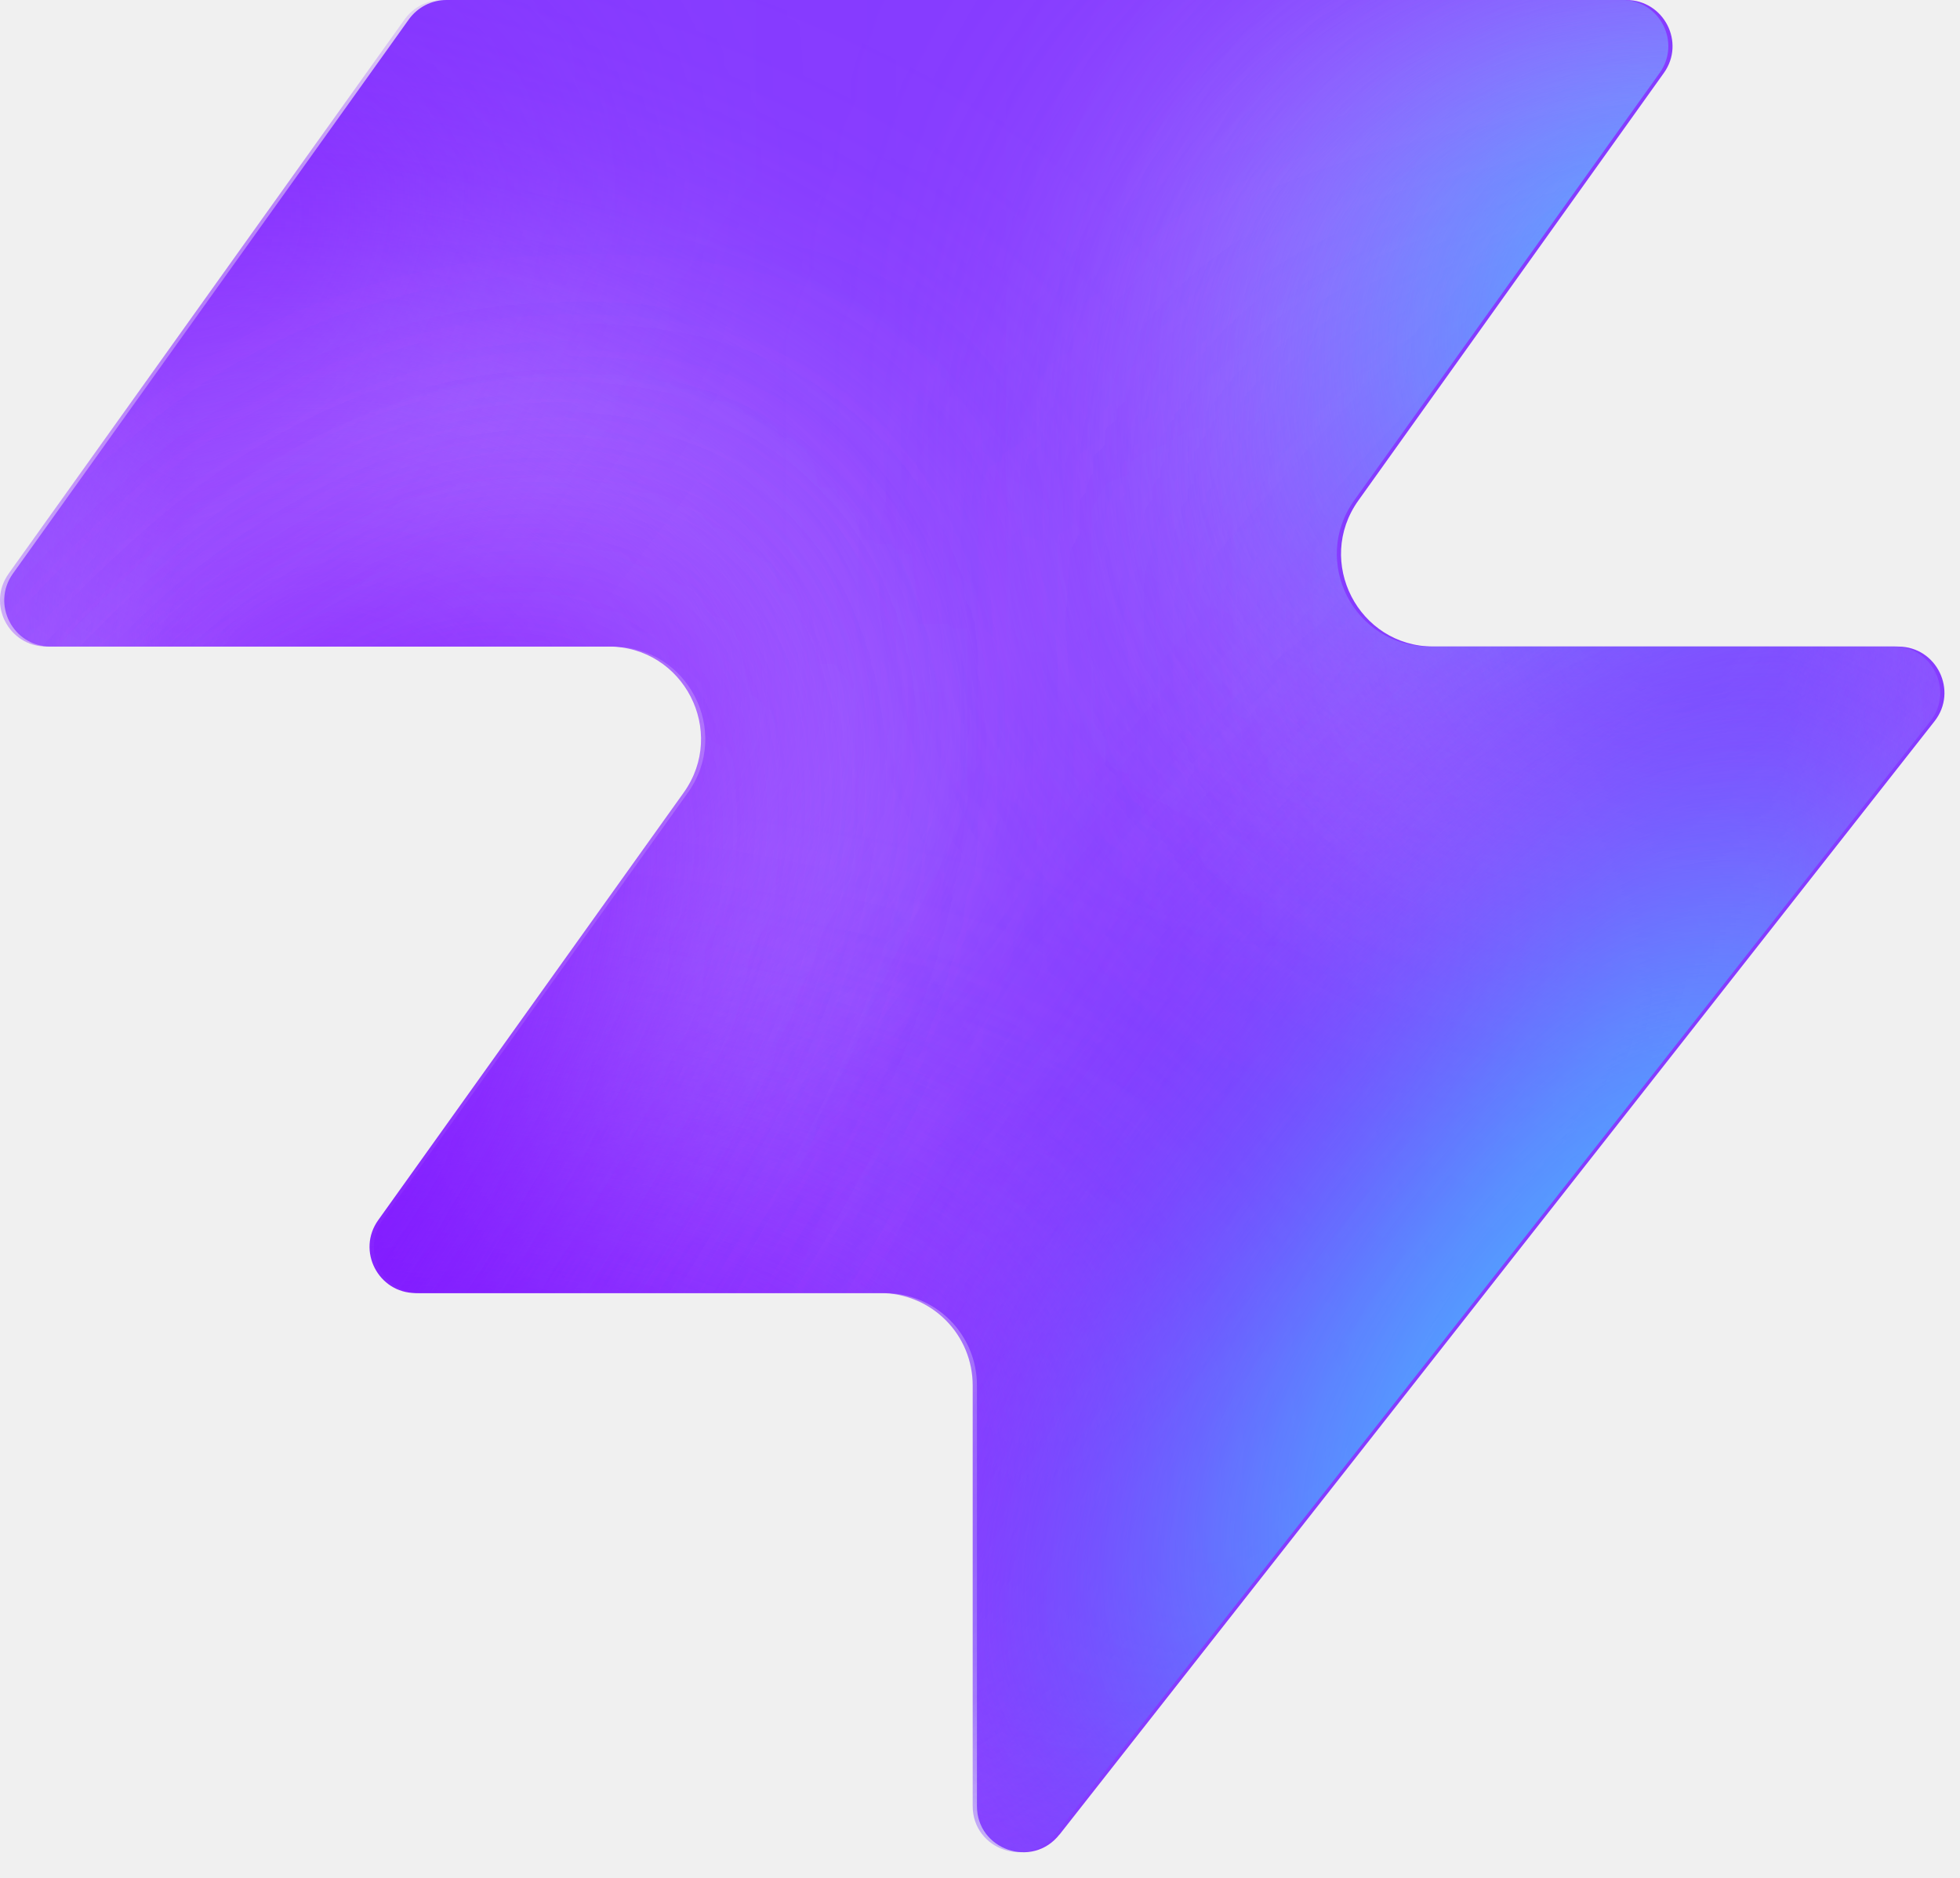
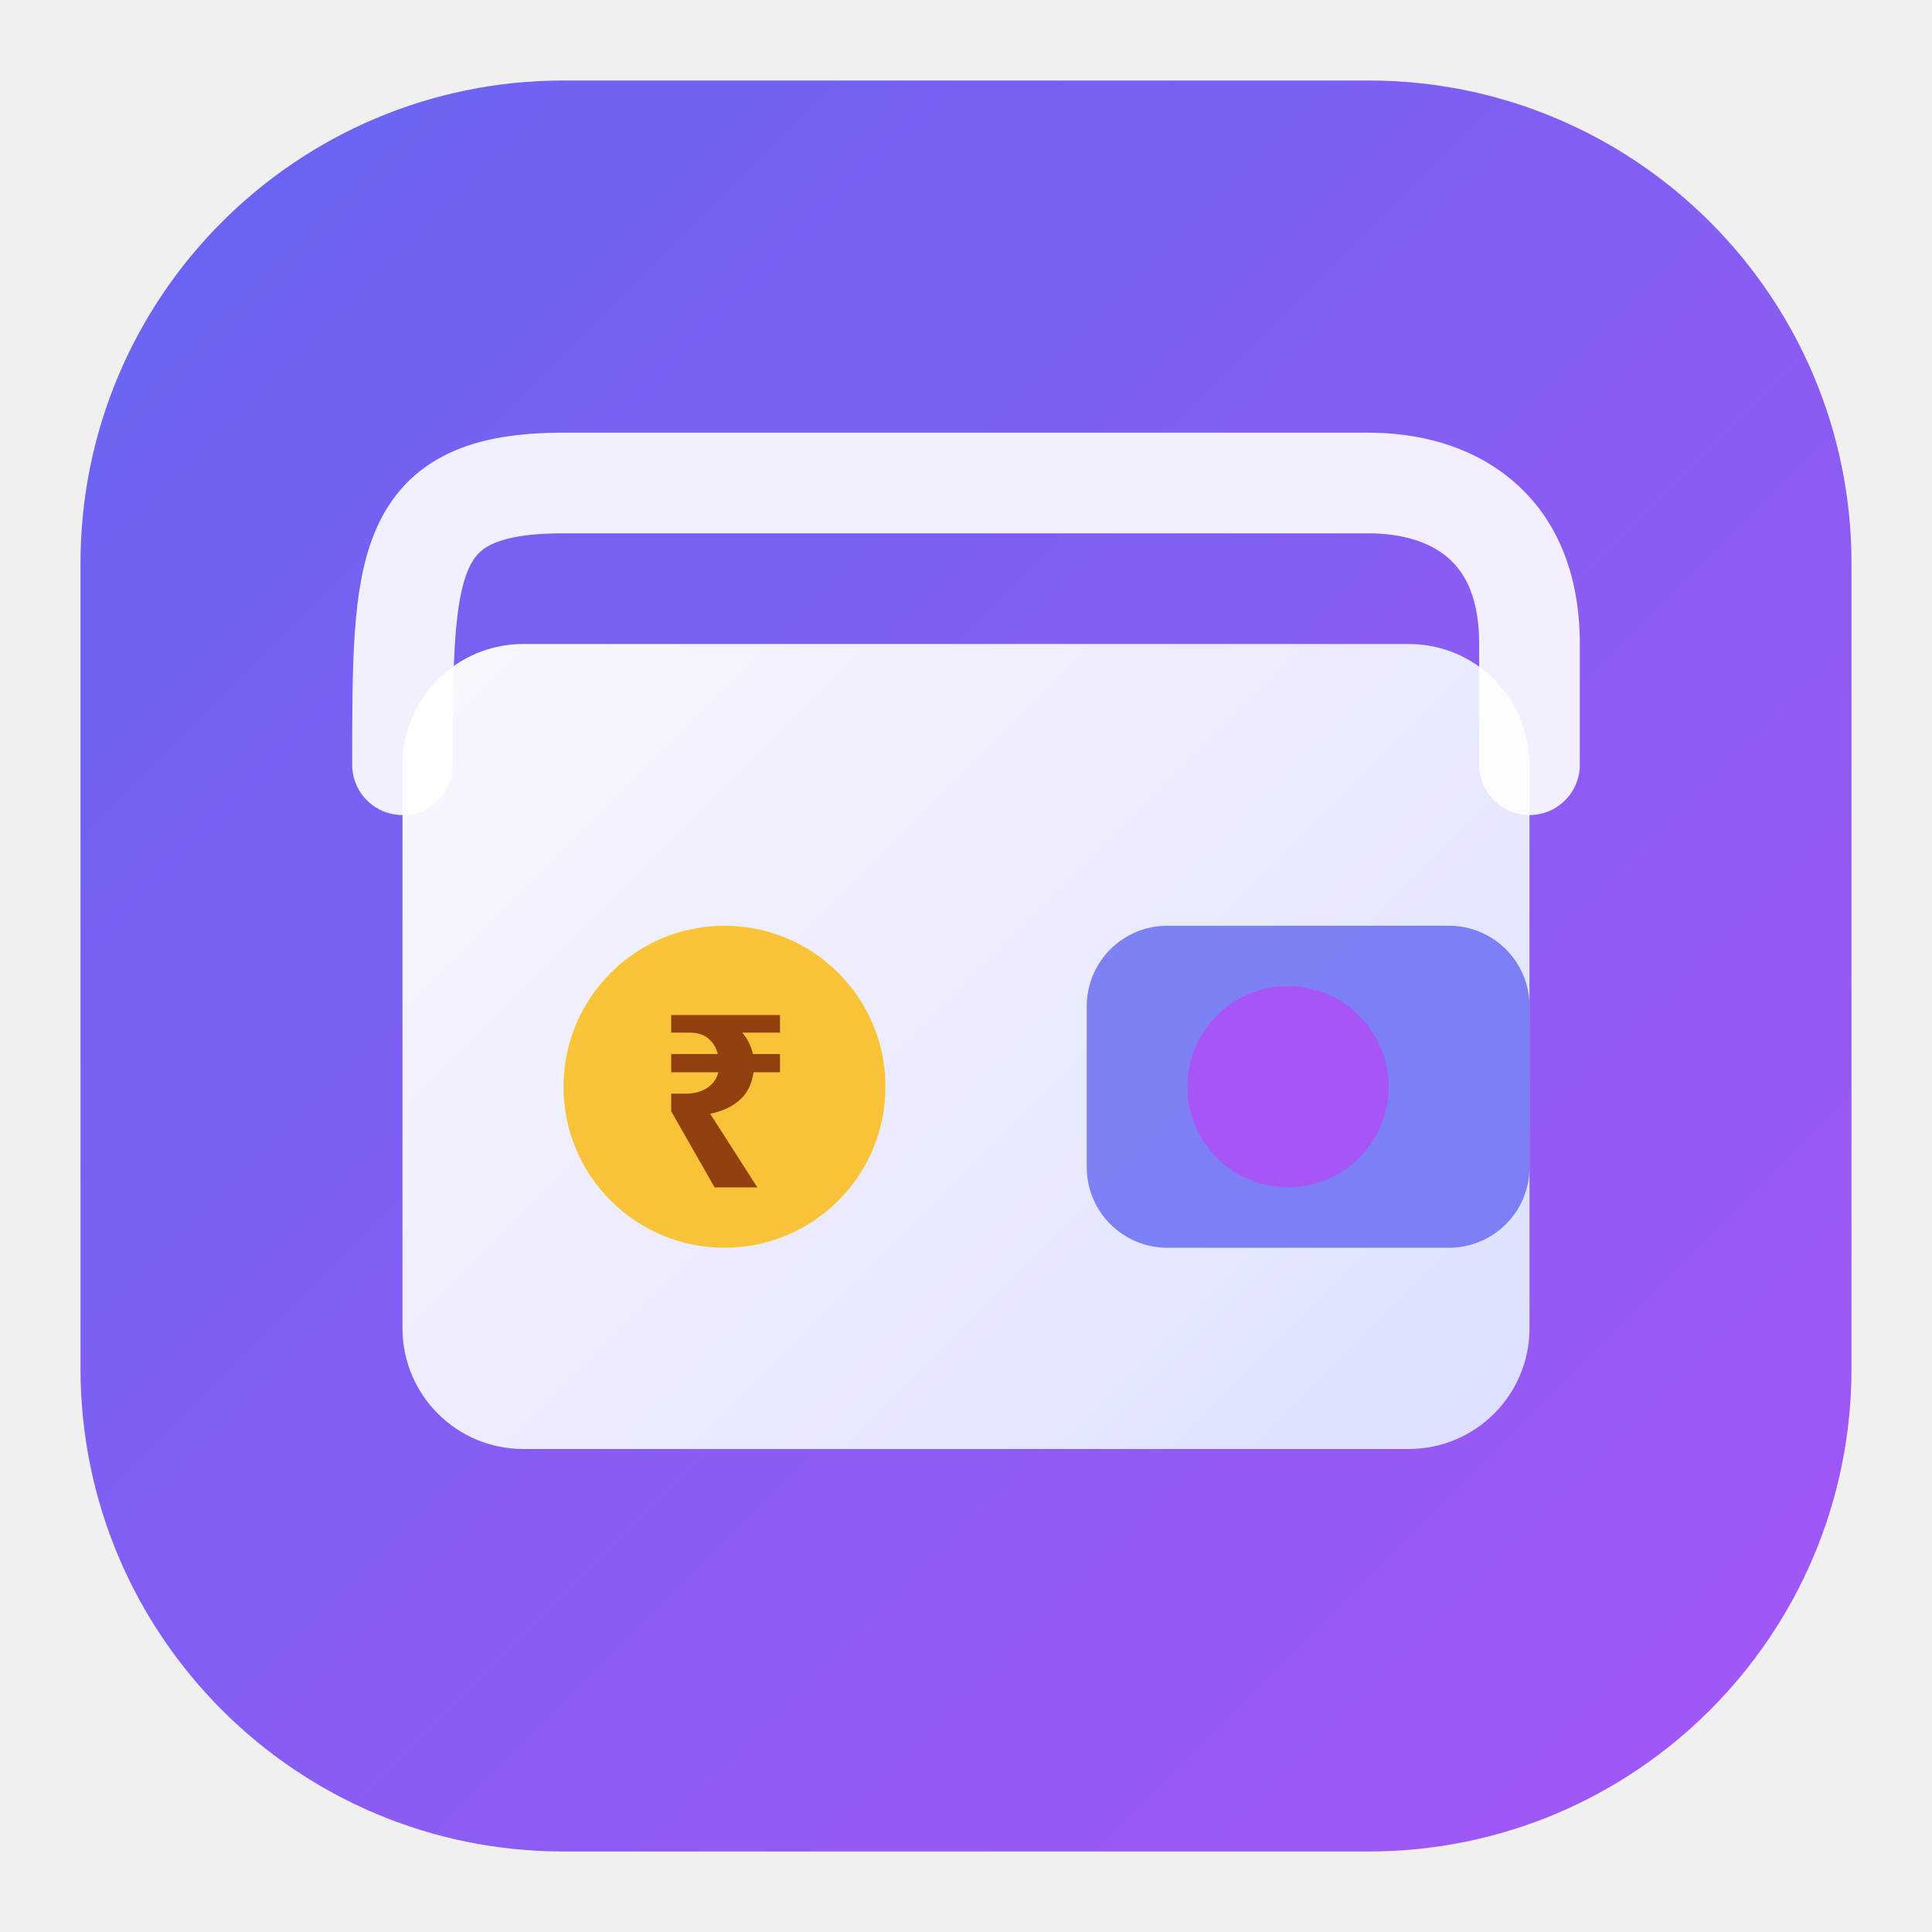
- <svg xmlns="http://www.w3.org/2000/svg" width="48" height="46" fill="none" viewBox="0 0 48 46">
-   <path fill="#863bff" d="M25.946 44.938c-.664.845-2.021.375-2.021-.698V33.937a2.26 2.26 0 0 0-2.262-2.262H10.287c-.92 0-1.456-1.04-.92-1.788l7.48-10.471c1.07-1.497 0-3.578-1.842-3.578H1.237c-.92 0-1.456-1.04-.92-1.788L10.013.474c.214-.297.556-.474.92-.474h28.894c.92 0 1.456 1.04.92 1.788l-7.48 10.471c-1.07 1.498 0 3.579 1.842 3.579h11.377c.943 0 1.473 1.088.89 1.83L25.947 44.94z" style="fill:#863bff;fill:color(display-p3 .525 .23 1);fill-opacity:1" />
-   <mask id="a" width="48" height="46" x="0" y="0" maskUnits="userSpaceOnUse" style="mask-type:alpha">
-     <path fill="#000" d="M25.842 44.938c-.664.844-2.021.375-2.021-.698V33.937a2.26 2.26 0 0 0-2.262-2.262H10.183c-.92 0-1.456-1.04-.92-1.788l7.48-10.471c1.07-1.498 0-3.579-1.842-3.579H1.133c-.92 0-1.456-1.04-.92-1.787L9.91.473c.214-.297.556-.474.92-.474h28.894c.92 0 1.456 1.04.92 1.788l-7.48 10.471c-1.07 1.498 0 3.578 1.842 3.578h11.377c.943 0 1.473 1.088.89 1.832L25.843 44.94z" style="fill:#000;fill-opacity:1" />
-   </mask>
-   <g mask="url(#a)">
-     <g filter="url(#b)">
-       <ellipse cx="5.508" cy="14.704" fill="#ede6ff" rx="5.508" ry="14.704" style="fill:#ede6ff;fill:color(display-p3 .927 .903 1);fill-opacity:1" transform="matrix(.00324 1 1 -.00324 -4.47 31.516)" />
-     </g>
-     <g filter="url(#c)">
-       <ellipse cx="10.399" cy="29.851" fill="#ede6ff" rx="10.399" ry="29.851" style="fill:#ede6ff;fill:color(display-p3 .927 .903 1);fill-opacity:1" transform="matrix(.00324 1 1 -.00324 -39.328 7.883)" />
-     </g>
-     <g filter="url(#d)">
-       <ellipse cx="5.508" cy="30.487" fill="#7e14ff" rx="5.508" ry="30.487" style="fill:#7e14ff;fill:color(display-p3 .492 .077 1);fill-opacity:1" transform="rotate(89.814 -25.913 -14.639)scale(1 -1)" />
-     </g>
-     <g filter="url(#e)">
-       <ellipse cx="5.508" cy="30.599" fill="#7e14ff" rx="5.508" ry="30.599" style="fill:#7e14ff;fill:color(display-p3 .492 .077 1);fill-opacity:1" transform="rotate(89.814 -32.644 -3.334)scale(1 -1)" />
-     </g>
-     <g filter="url(#f)">
-       <ellipse cx="5.508" cy="30.599" fill="#7e14ff" rx="5.508" ry="30.599" style="fill:#7e14ff;fill:color(display-p3 .492 .077 1);fill-opacity:1" transform="matrix(.00324 1 1 -.00324 -34.34 30.47)" />
-     </g>
-     <g filter="url(#g)">
-       <ellipse cx="14.072" cy="22.078" fill="#ede6ff" rx="14.072" ry="22.078" style="fill:#ede6ff;fill:color(display-p3 .927 .903 1);fill-opacity:1" transform="rotate(93.35 24.506 48.493)scale(-1 1)" />
-     </g>
-     <g filter="url(#h)">
-       <ellipse cx="3.47" cy="21.501" fill="#7e14ff" rx="3.47" ry="21.501" style="fill:#7e14ff;fill:color(display-p3 .492 .077 1);fill-opacity:1" transform="rotate(89.009 28.708 47.59)scale(-1 1)" />
-     </g>
-     <g filter="url(#i)">
-       <ellipse cx="3.47" cy="21.501" fill="#7e14ff" rx="3.47" ry="21.501" style="fill:#7e14ff;fill:color(display-p3 .492 .077 1);fill-opacity:1" transform="rotate(89.009 28.708 47.59)scale(-1 1)" />
-     </g>
-     <g filter="url(#j)">
-       <ellipse cx=".387" cy="8.972" fill="#7e14ff" rx="4.407" ry="29.108" style="fill:#7e14ff;fill:color(display-p3 .492 .077 1);fill-opacity:1" transform="rotate(39.51 .387 8.972)" />
-     </g>
-     <g filter="url(#k)">
-       <ellipse cx="47.523" cy="-6.092" fill="#7e14ff" rx="4.407" ry="29.108" style="fill:#7e14ff;fill:color(display-p3 .492 .077 1);fill-opacity:1" transform="rotate(37.892 47.523 -6.092)" />
-     </g>
-     <g filter="url(#l)">
-       <ellipse cx="41.412" cy="6.333" fill="#47bfff" rx="5.971" ry="9.665" style="fill:#47bfff;fill:color(display-p3 .28 .748 1);fill-opacity:1" transform="rotate(37.892 41.412 6.333)" />
-     </g>
-     <g filter="url(#m)">
-       <ellipse cx="-1.879" cy="38.332" fill="#7e14ff" rx="4.407" ry="29.108" style="fill:#7e14ff;fill:color(display-p3 .492 .077 1);fill-opacity:1" transform="rotate(37.892 -1.88 38.332)" />
-     </g>
-     <g filter="url(#n)">
-       <ellipse cx="-1.879" cy="38.332" fill="#7e14ff" rx="4.407" ry="29.108" style="fill:#7e14ff;fill:color(display-p3 .492 .077 1);fill-opacity:1" transform="rotate(37.892 -1.88 38.332)" />
-     </g>
-     <g filter="url(#o)">
-       <ellipse cx="35.651" cy="29.907" fill="#7e14ff" rx="4.407" ry="29.108" style="fill:#7e14ff;fill:color(display-p3 .492 .077 1);fill-opacity:1" transform="rotate(37.892 35.651 29.907)" />
-     </g>
-     <g filter="url(#p)">
-       <ellipse cx="38.418" cy="32.4" fill="#47bfff" rx="5.971" ry="15.297" style="fill:#47bfff;fill:color(display-p3 .28 .748 1);fill-opacity:1" transform="rotate(37.892 38.418 32.4)" />
-     </g>
-   </g>
+ <svg xmlns="http://www.w3.org/2000/svg" viewBox="0 0 48 48" width="48" height="48">
  <defs>
-     <filter id="b" width="60.045" height="41.654" x="-19.77" y="16.149" color-interpolation-filters="sRGB" filterUnits="userSpaceOnUse">
-       <feFlood flood-opacity="0" result="BackgroundImageFix" />
-       <feBlend in="SourceGraphic" in2="BackgroundImageFix" result="shape" />
-       <feGaussianBlur result="effect1_foregroundBlur_2002_17158" stdDeviation="7.659" />
-     </filter>
-     <filter id="c" width="90.34" height="51.437" x="-54.613" y="-7.533" color-interpolation-filters="sRGB" filterUnits="userSpaceOnUse">
-       <feFlood flood-opacity="0" result="BackgroundImageFix" />
-       <feBlend in="SourceGraphic" in2="BackgroundImageFix" result="shape" />
-       <feGaussianBlur result="effect1_foregroundBlur_2002_17158" stdDeviation="7.659" />
-     </filter>
-     <filter id="d" width="79.355" height="29.4" x="-49.64" y="2.03" color-interpolation-filters="sRGB" filterUnits="userSpaceOnUse">
-       <feFlood flood-opacity="0" result="BackgroundImageFix" />
-       <feBlend in="SourceGraphic" in2="BackgroundImageFix" result="shape" />
-       <feGaussianBlur result="effect1_foregroundBlur_2002_17158" stdDeviation="4.596" />
-     </filter>
-     <filter id="e" width="79.579" height="29.4" x="-45.045" y="20.029" color-interpolation-filters="sRGB" filterUnits="userSpaceOnUse">
-       <feFlood flood-opacity="0" result="BackgroundImageFix" />
-       <feBlend in="SourceGraphic" in2="BackgroundImageFix" result="shape" />
-       <feGaussianBlur result="effect1_foregroundBlur_2002_17158" stdDeviation="4.596" />
-     </filter>
-     <filter id="f" width="79.579" height="29.4" x="-43.513" y="21.178" color-interpolation-filters="sRGB" filterUnits="userSpaceOnUse">
-       <feFlood flood-opacity="0" result="BackgroundImageFix" />
-       <feBlend in="SourceGraphic" in2="BackgroundImageFix" result="shape" />
-       <feGaussianBlur result="effect1_foregroundBlur_2002_17158" stdDeviation="4.596" />
-     </filter>
-     <filter id="g" width="74.749" height="58.852" x="15.756" y="-17.901" color-interpolation-filters="sRGB" filterUnits="userSpaceOnUse">
-       <feFlood flood-opacity="0" result="BackgroundImageFix" />
-       <feBlend in="SourceGraphic" in2="BackgroundImageFix" result="shape" />
-       <feGaussianBlur result="effect1_foregroundBlur_2002_17158" stdDeviation="7.659" />
-     </filter>
-     <filter id="h" width="61.377" height="25.362" x="23.548" y="2.284" color-interpolation-filters="sRGB" filterUnits="userSpaceOnUse">
-       <feFlood flood-opacity="0" result="BackgroundImageFix" />
-       <feBlend in="SourceGraphic" in2="BackgroundImageFix" result="shape" />
-       <feGaussianBlur result="effect1_foregroundBlur_2002_17158" stdDeviation="4.596" />
-     </filter>
-     <filter id="i" width="61.377" height="25.362" x="23.548" y="2.284" color-interpolation-filters="sRGB" filterUnits="userSpaceOnUse">
-       <feFlood flood-opacity="0" result="BackgroundImageFix" />
-       <feBlend in="SourceGraphic" in2="BackgroundImageFix" result="shape" />
-       <feGaussianBlur result="effect1_foregroundBlur_2002_17158" stdDeviation="4.596" />
-     </filter>
-     <filter id="j" width="56.045" height="63.649" x="-27.636" y="-22.853" color-interpolation-filters="sRGB" filterUnits="userSpaceOnUse">
-       <feFlood flood-opacity="0" result="BackgroundImageFix" />
-       <feBlend in="SourceGraphic" in2="BackgroundImageFix" result="shape" />
-       <feGaussianBlur result="effect1_foregroundBlur_2002_17158" stdDeviation="4.596" />
-     </filter>
-     <filter id="k" width="54.814" height="64.646" x="20.116" y="-38.415" color-interpolation-filters="sRGB" filterUnits="userSpaceOnUse">
-       <feFlood flood-opacity="0" result="BackgroundImageFix" />
-       <feBlend in="SourceGraphic" in2="BackgroundImageFix" result="shape" />
-       <feGaussianBlur result="effect1_foregroundBlur_2002_17158" stdDeviation="4.596" />
-     </filter>
-     <filter id="l" width="33.541" height="35.313" x="24.641" y="-11.323" color-interpolation-filters="sRGB" filterUnits="userSpaceOnUse">
-       <feFlood flood-opacity="0" result="BackgroundImageFix" />
-       <feBlend in="SourceGraphic" in2="BackgroundImageFix" result="shape" />
-       <feGaussianBlur result="effect1_foregroundBlur_2002_17158" stdDeviation="4.596" />
-     </filter>
-     <filter id="m" width="54.814" height="64.646" x="-29.286" y="6.009" color-interpolation-filters="sRGB" filterUnits="userSpaceOnUse">
-       <feFlood flood-opacity="0" result="BackgroundImageFix" />
-       <feBlend in="SourceGraphic" in2="BackgroundImageFix" result="shape" />
-       <feGaussianBlur result="effect1_foregroundBlur_2002_17158" stdDeviation="4.596" />
-     </filter>
-     <filter id="n" width="54.814" height="64.646" x="-29.286" y="6.009" color-interpolation-filters="sRGB" filterUnits="userSpaceOnUse">
-       <feFlood flood-opacity="0" result="BackgroundImageFix" />
-       <feBlend in="SourceGraphic" in2="BackgroundImageFix" result="shape" />
-       <feGaussianBlur result="effect1_foregroundBlur_2002_17158" stdDeviation="4.596" />
-     </filter>
-     <filter id="o" width="54.814" height="64.646" x="8.244" y="-2.416" color-interpolation-filters="sRGB" filterUnits="userSpaceOnUse">
-       <feFlood flood-opacity="0" result="BackgroundImageFix" />
-       <feBlend in="SourceGraphic" in2="BackgroundImageFix" result="shape" />
-       <feGaussianBlur result="effect1_foregroundBlur_2002_17158" stdDeviation="4.596" />
-     </filter>
-     <filter id="p" width="39.409" height="43.623" x="18.713" y="10.588" color-interpolation-filters="sRGB" filterUnits="userSpaceOnUse">
-       <feFlood flood-opacity="0" result="BackgroundImageFix" />
-       <feBlend in="SourceGraphic" in2="BackgroundImageFix" result="shape" />
-       <feGaussianBlur result="effect1_foregroundBlur_2002_17158" stdDeviation="4.596" />
-     </filter>
+     <linearGradient id="bg" x1="0" y1="0" x2="48" y2="48" gradientUnits="userSpaceOnUse">
+       <stop offset="0%" stop-color="#6366f1" />
+       <stop offset="100%" stop-color="#a855f7" />
+     </linearGradient>
+     <linearGradient id="walletGrad" x1="12" y1="14" x2="36" y2="38" gradientUnits="userSpaceOnUse">
+       <stop offset="0%" stop-color="#ffffff" />
+       <stop offset="100%" stop-color="#e0e7ff" />
+     </linearGradient>
  </defs>
+   <rect x="2" y="2" width="44" height="44" rx="12" ry="12" fill="url(#bg)" />
+   <rect x="10" y="16" width="28" height="20" rx="3" ry="3" fill="url(#walletGrad)" opacity="0.95" />
+   <path d="M10 19 C10 14 10 12 14 12 L34 12 C36 12 38 13 38 16 L38 19" fill="none" stroke="#ffffff" stroke-width="2.5" stroke-linecap="round" opacity="0.9" />
+   <rect x="27" y="23" width="11" height="8" rx="2" ry="2" fill="#6366f1" opacity="0.8" />
+   <circle cx="32" cy="27" r="2.5" fill="#a855f7" />
+   <circle cx="18" cy="27" r="4" fill="#fbbf24" opacity="0.9" />
+   <text x="18" y="29.5" text-anchor="middle" font-size="6" font-weight="bold" fill="#92400e" font-family="Arial">₹</text>
</svg>
